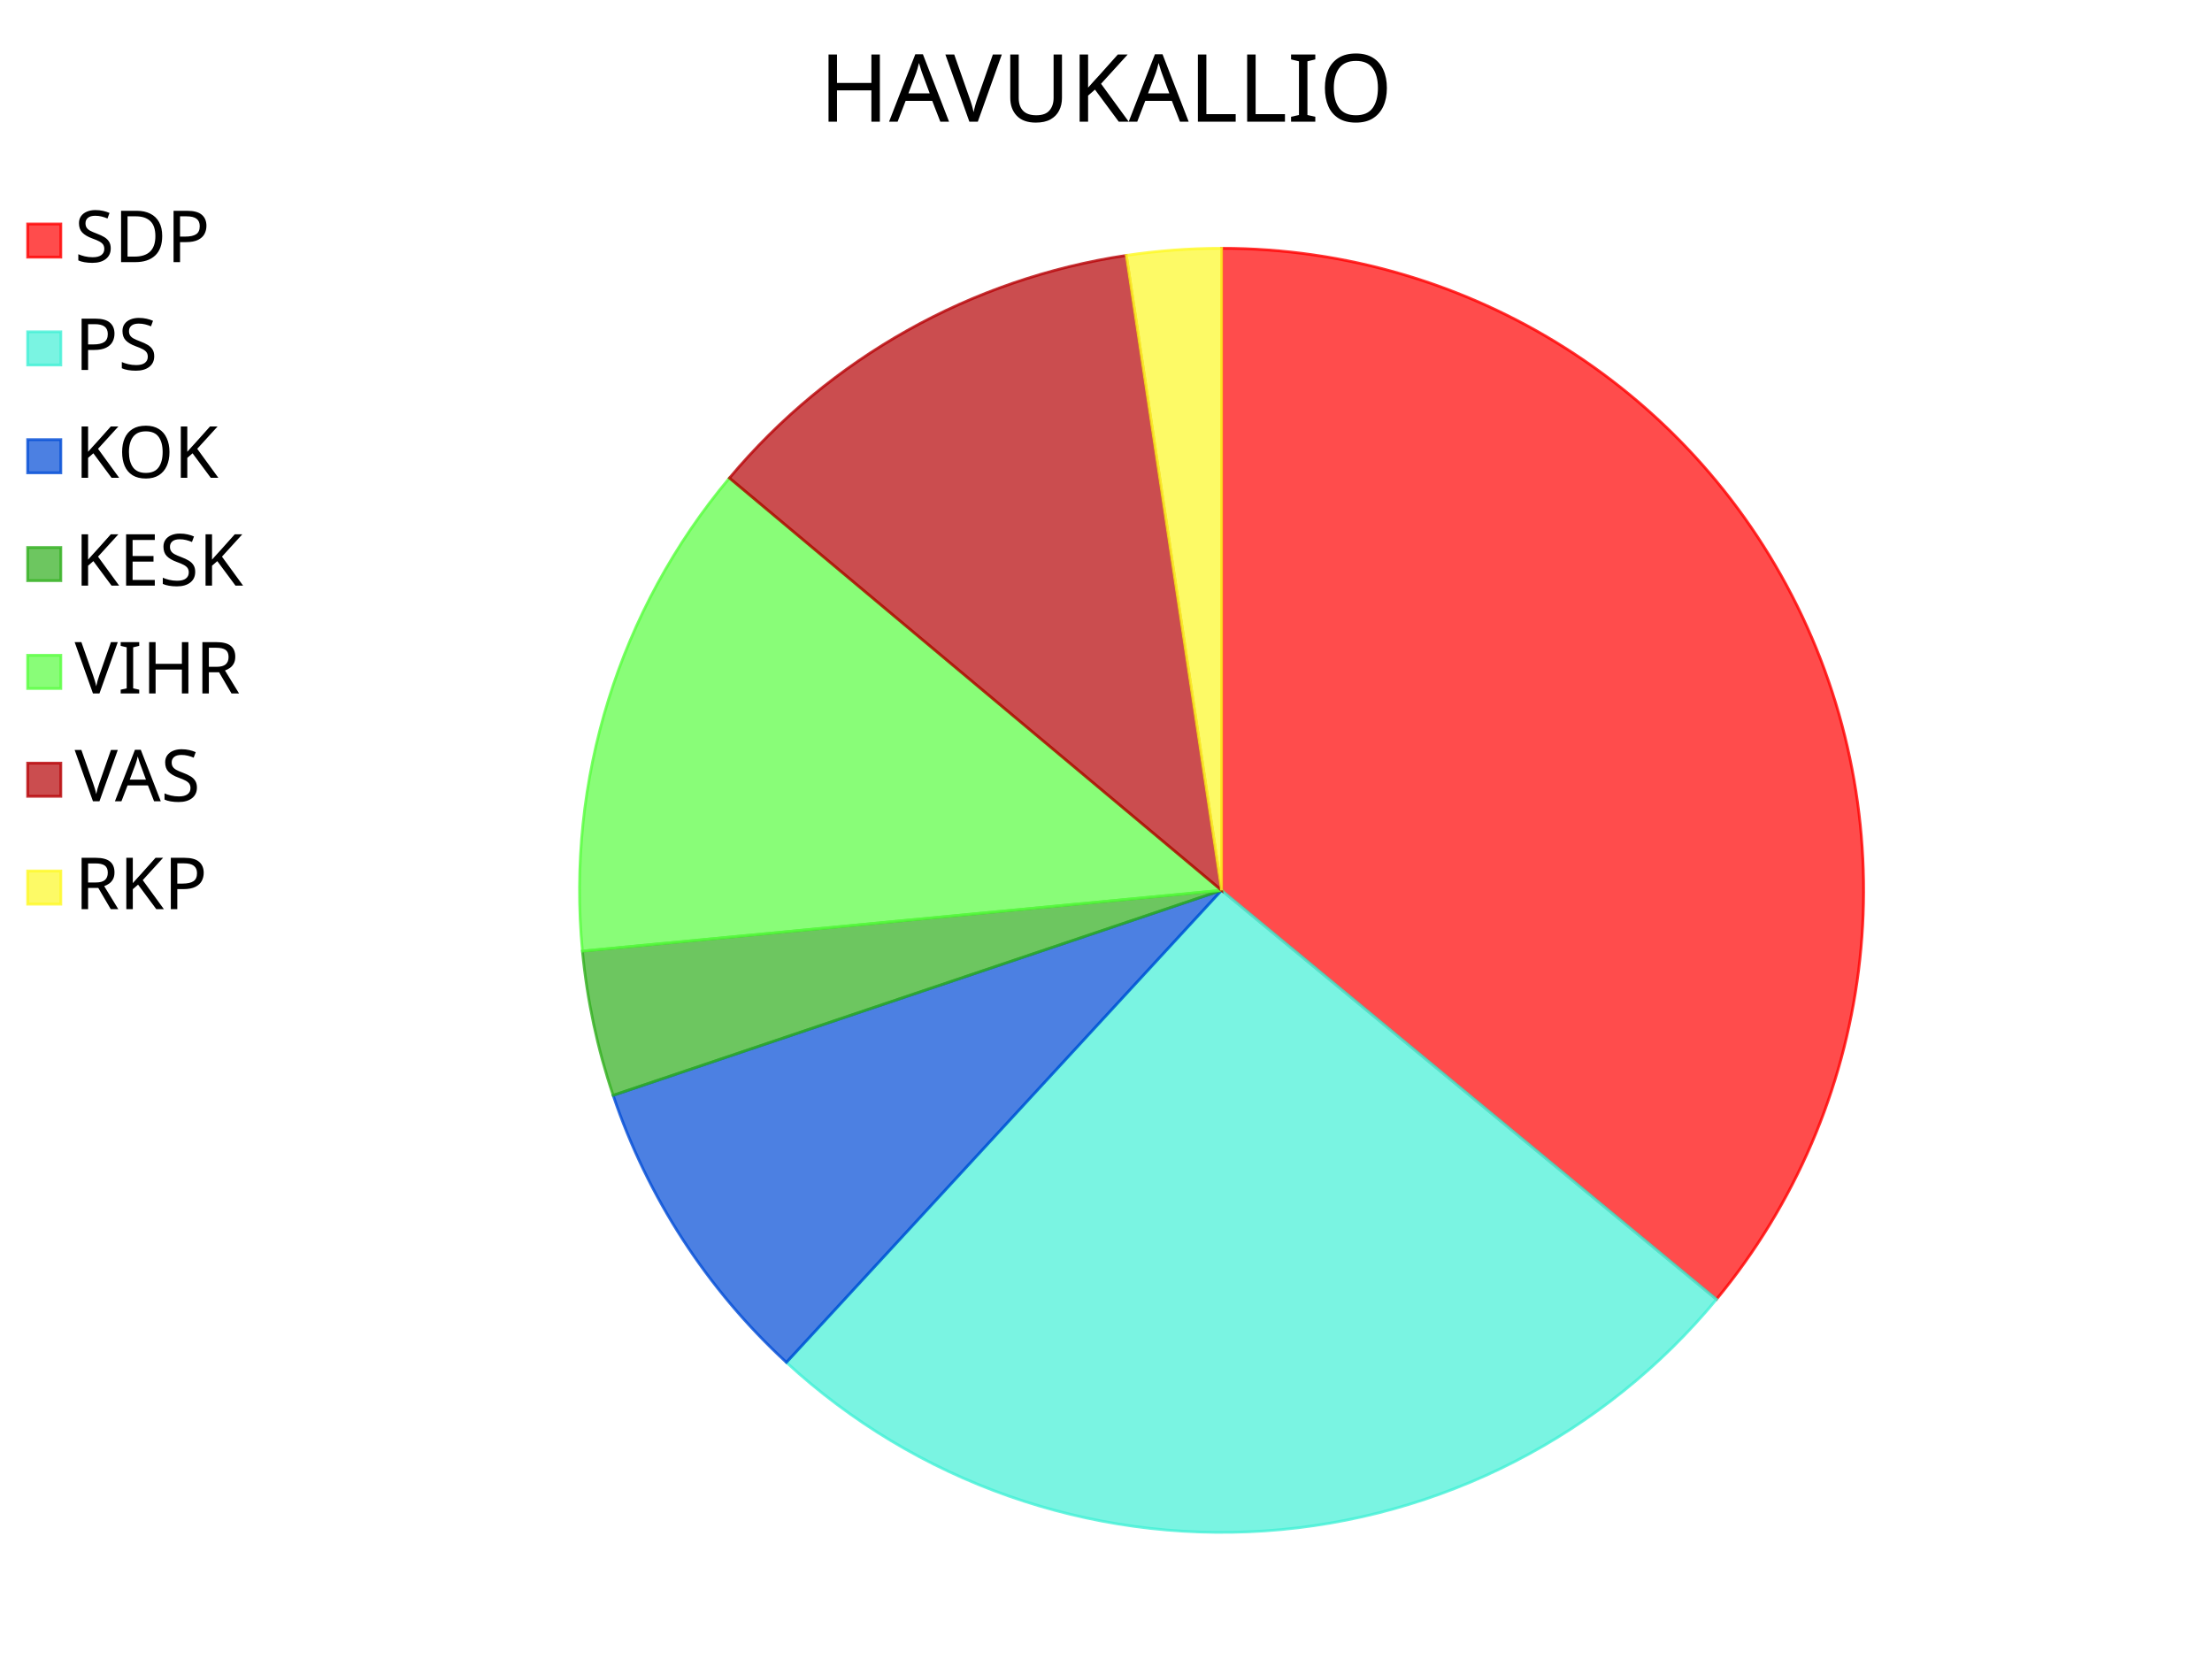
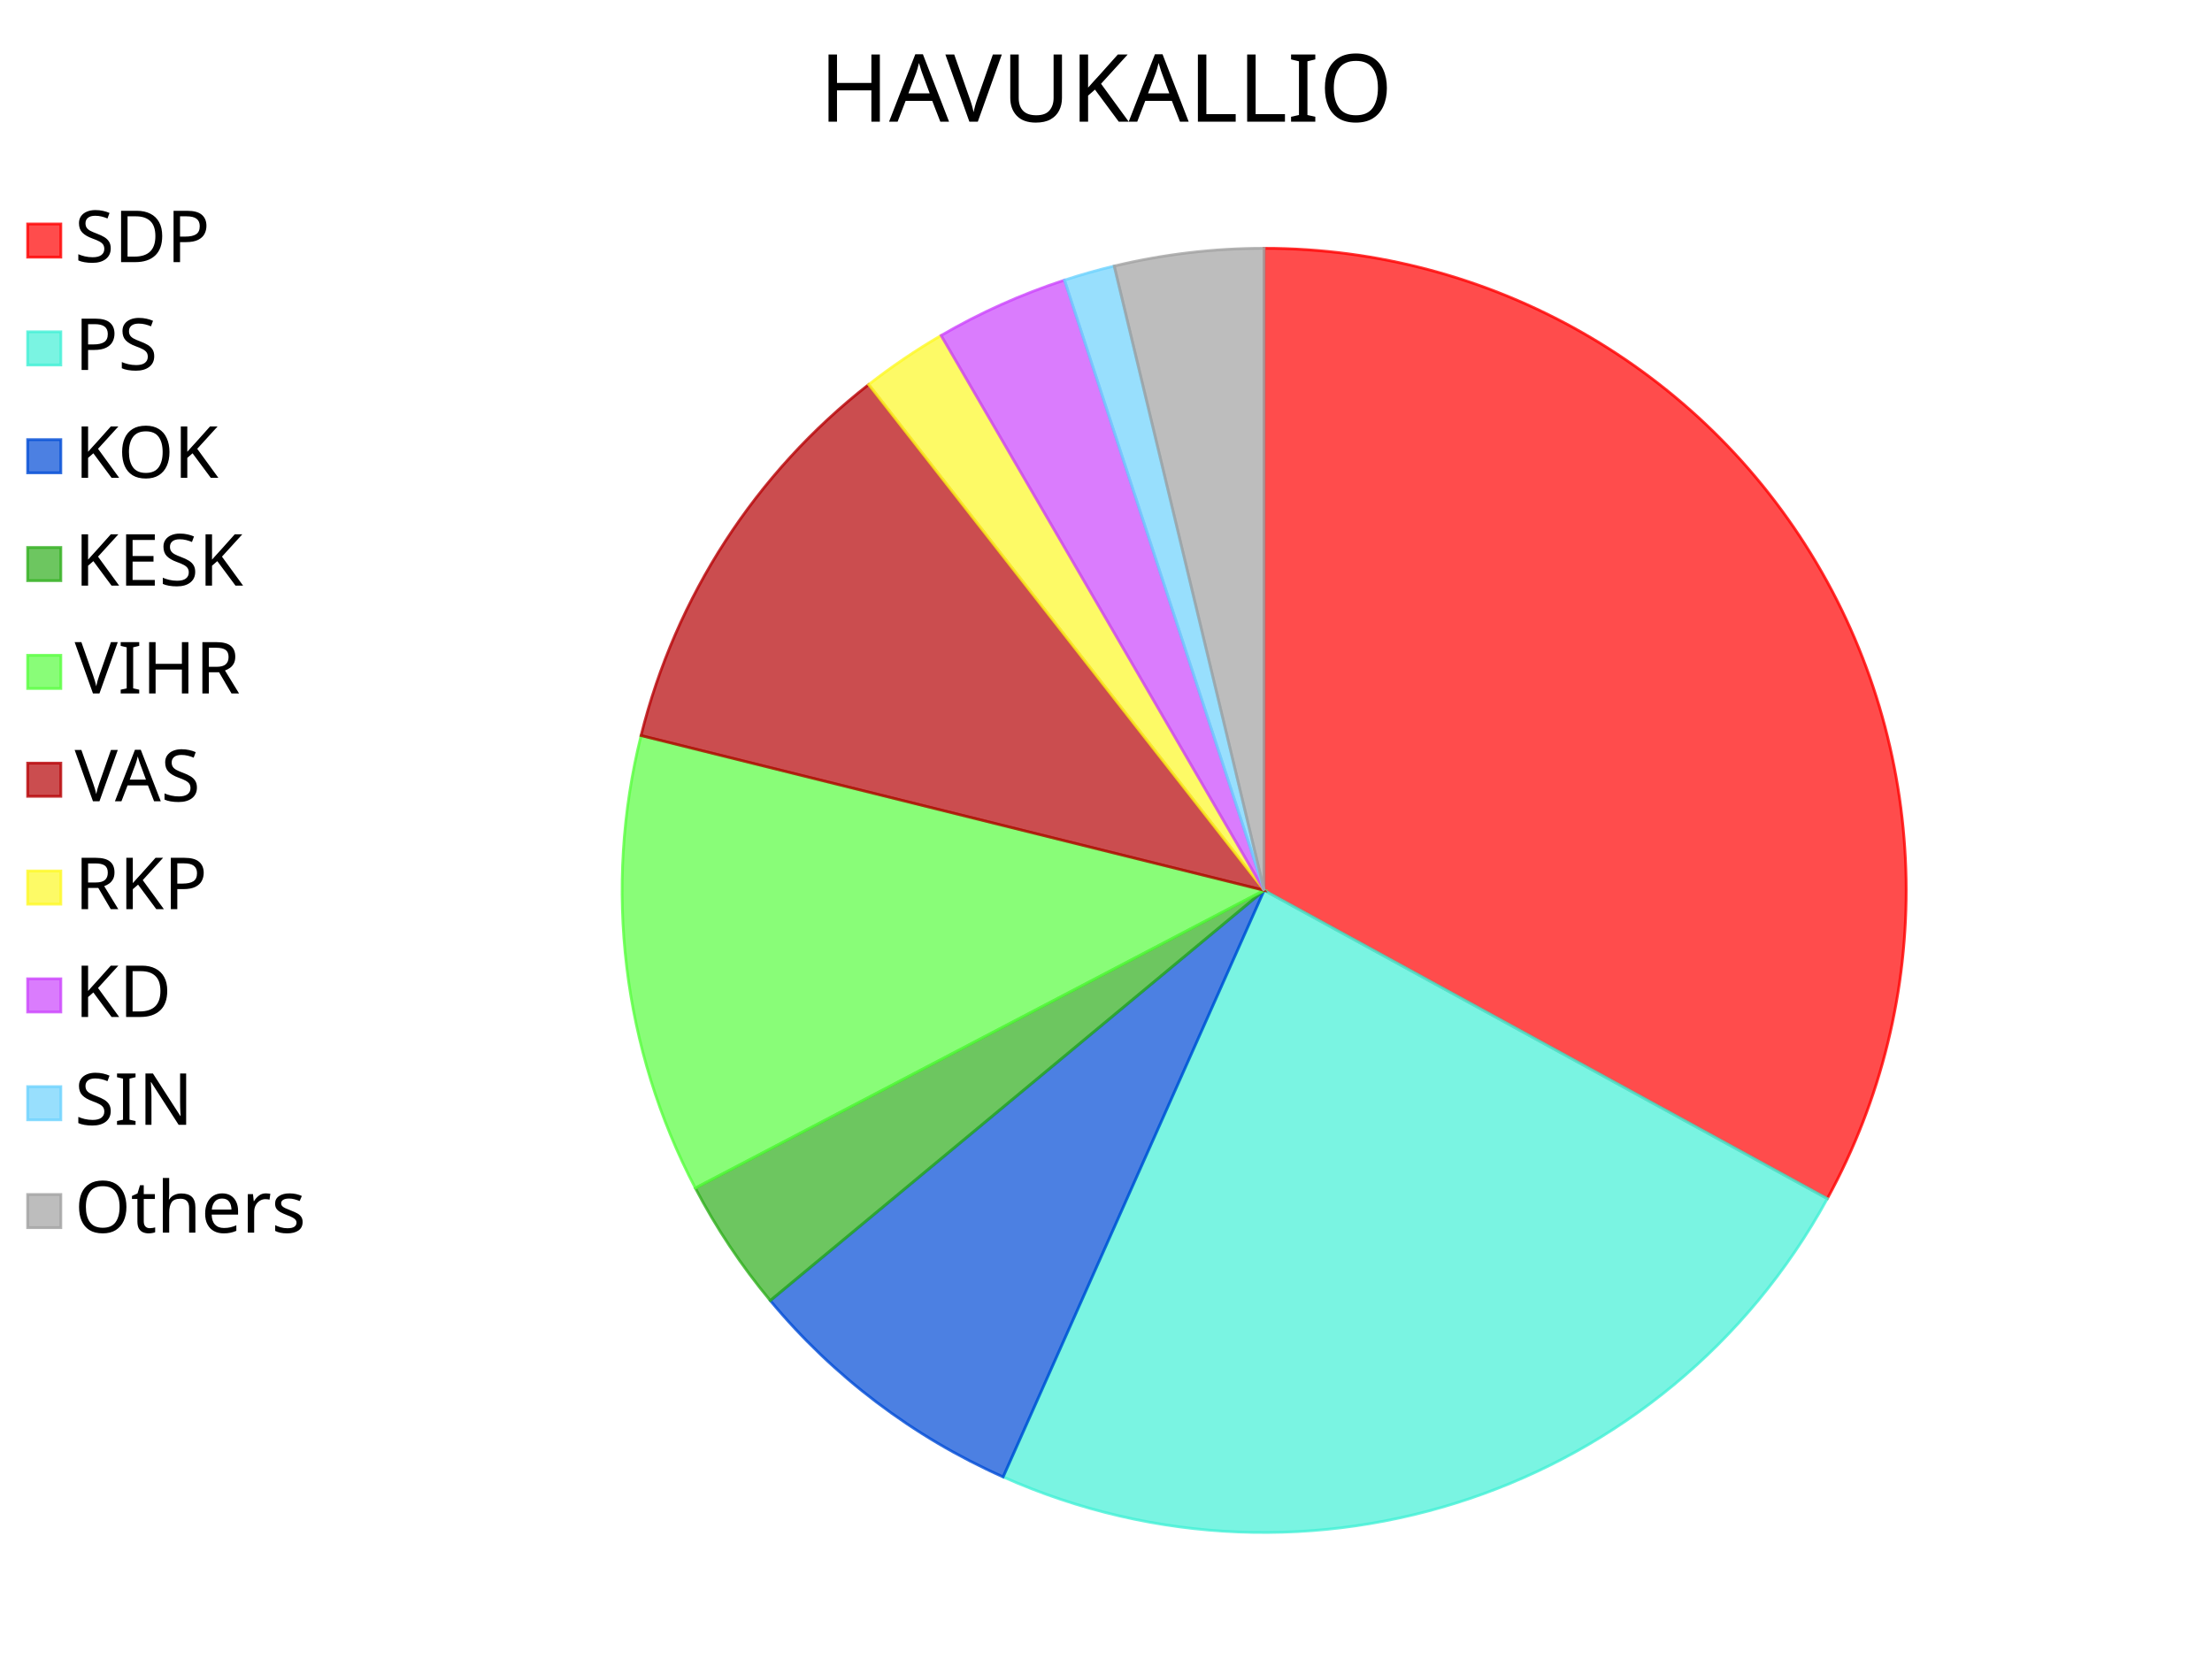
- <svg xmlns="http://www.w3.org/2000/svg" class="pygal-chart" id="chart-d2ce0957-49a8-4f9c-a4e3-96e27eec5229" viewBox="0 0 800 600">
+ <svg xmlns="http://www.w3.org/2000/svg" class="pygal-chart" id="chart-cc05b698-b2a5-47b6-8cd8-05b9e829a002" viewBox="0 0 800 600">
  <defs>
-     <style type="text/css">#chart-d2ce0957-49a8-4f9c-a4e3-96e27eec5229{-webkit-user-select:none;-webkit-font-smoothing:antialiased;font-family:Poppins}#chart-d2ce0957-49a8-4f9c-a4e3-96e27eec5229 .title{font-family:Poppins;font-size:34px}#chart-d2ce0957-49a8-4f9c-a4e3-96e27eec5229 .legends .legend text{font-family:Poppins;font-size:26px}#chart-d2ce0957-49a8-4f9c-a4e3-96e27eec5229 .axis text{font-family:Poppins;font-size:10px}#chart-d2ce0957-49a8-4f9c-a4e3-96e27eec5229 .axis text.major{font-family:Poppins;font-size:10px}#chart-d2ce0957-49a8-4f9c-a4e3-96e27eec5229 .text-overlay text.value{font-family:Poppins;font-size:16px}#chart-d2ce0957-49a8-4f9c-a4e3-96e27eec5229 .text-overlay text.label{font-family:Poppins;font-size:10px}#chart-d2ce0957-49a8-4f9c-a4e3-96e27eec5229 .tooltip{font-family:Poppins;font-size:26px}#chart-d2ce0957-49a8-4f9c-a4e3-96e27eec5229 text.no_data{font-family:Poppins;font-size:64px}
- #chart-d2ce0957-49a8-4f9c-a4e3-96e27eec5229{background-color:#ffffff}#chart-d2ce0957-49a8-4f9c-a4e3-96e27eec5229 path,#chart-d2ce0957-49a8-4f9c-a4e3-96e27eec5229 line,#chart-d2ce0957-49a8-4f9c-a4e3-96e27eec5229 rect,#chart-d2ce0957-49a8-4f9c-a4e3-96e27eec5229 circle{-webkit-transition:300ms ease-in;-moz-transition:300ms ease-in;transition:300ms ease-in}#chart-d2ce0957-49a8-4f9c-a4e3-96e27eec5229 .graph &gt; .background{fill:#ffffff}#chart-d2ce0957-49a8-4f9c-a4e3-96e27eec5229 .plot &gt; .background{fill:#ffffff}#chart-d2ce0957-49a8-4f9c-a4e3-96e27eec5229 .graph{fill:#000000}#chart-d2ce0957-49a8-4f9c-a4e3-96e27eec5229 text.no_data{fill:#000000}#chart-d2ce0957-49a8-4f9c-a4e3-96e27eec5229 .title{fill:#000000}#chart-d2ce0957-49a8-4f9c-a4e3-96e27eec5229 .legends .legend text{fill:#000000}#chart-d2ce0957-49a8-4f9c-a4e3-96e27eec5229 .legends .legend:hover text{fill:#000000}#chart-d2ce0957-49a8-4f9c-a4e3-96e27eec5229 .axis .line{stroke:#000000}#chart-d2ce0957-49a8-4f9c-a4e3-96e27eec5229 .axis .guide.line{stroke:#000000}#chart-d2ce0957-49a8-4f9c-a4e3-96e27eec5229 .axis .major.line{stroke:#000000}#chart-d2ce0957-49a8-4f9c-a4e3-96e27eec5229 .axis text.major{fill:#000000}#chart-d2ce0957-49a8-4f9c-a4e3-96e27eec5229 .axis.y .guides:hover .guide.line,#chart-d2ce0957-49a8-4f9c-a4e3-96e27eec5229 .line-graph .axis.x .guides:hover .guide.line,#chart-d2ce0957-49a8-4f9c-a4e3-96e27eec5229 .stackedline-graph .axis.x .guides:hover .guide.line,#chart-d2ce0957-49a8-4f9c-a4e3-96e27eec5229 .xy-graph .axis.x .guides:hover .guide.line{stroke:#000000}#chart-d2ce0957-49a8-4f9c-a4e3-96e27eec5229 .axis .guides:hover text{fill:#000000}#chart-d2ce0957-49a8-4f9c-a4e3-96e27eec5229 .reactive{fill-opacity:.7;stroke-opacity:.8}#chart-d2ce0957-49a8-4f9c-a4e3-96e27eec5229 .ci{stroke:#000000}#chart-d2ce0957-49a8-4f9c-a4e3-96e27eec5229 .reactive.active,#chart-d2ce0957-49a8-4f9c-a4e3-96e27eec5229 .active .reactive{fill-opacity:.9;stroke-opacity:.9;stroke-width:4}#chart-d2ce0957-49a8-4f9c-a4e3-96e27eec5229 .ci .reactive.active{stroke-width:1.5}#chart-d2ce0957-49a8-4f9c-a4e3-96e27eec5229 .series text{fill:#000000}#chart-d2ce0957-49a8-4f9c-a4e3-96e27eec5229 .tooltip rect{fill:#ffffff;stroke:#000000;-webkit-transition:opacity 300ms ease-in;-moz-transition:opacity 300ms ease-in;transition:opacity 300ms ease-in}#chart-d2ce0957-49a8-4f9c-a4e3-96e27eec5229 .tooltip .label{fill:#000000}#chart-d2ce0957-49a8-4f9c-a4e3-96e27eec5229 .tooltip .label{fill:#000000}#chart-d2ce0957-49a8-4f9c-a4e3-96e27eec5229 .tooltip .legend{font-size:.8em;fill:#000000}#chart-d2ce0957-49a8-4f9c-a4e3-96e27eec5229 .tooltip .x_label{font-size:.6em;fill:#000000}#chart-d2ce0957-49a8-4f9c-a4e3-96e27eec5229 .tooltip .xlink{font-size:.5em;text-decoration:underline}#chart-d2ce0957-49a8-4f9c-a4e3-96e27eec5229 .tooltip .value{font-size:1.5em}#chart-d2ce0957-49a8-4f9c-a4e3-96e27eec5229 .bound{font-size:.5em}#chart-d2ce0957-49a8-4f9c-a4e3-96e27eec5229 .max-value{font-size:.75em;fill:#000000}#chart-d2ce0957-49a8-4f9c-a4e3-96e27eec5229 .map-element{fill:#ffffff;stroke:#000000 !important}#chart-d2ce0957-49a8-4f9c-a4e3-96e27eec5229 .map-element .reactive{fill-opacity:inherit;stroke-opacity:inherit}#chart-d2ce0957-49a8-4f9c-a4e3-96e27eec5229 .color-0,#chart-d2ce0957-49a8-4f9c-a4e3-96e27eec5229 .color-0 a:visited{stroke:#ff0000;fill:#ff0000}#chart-d2ce0957-49a8-4f9c-a4e3-96e27eec5229 .color-1,#chart-d2ce0957-49a8-4f9c-a4e3-96e27eec5229 .color-1 a:visited{stroke:#42f0d6;fill:#42f0d6}#chart-d2ce0957-49a8-4f9c-a4e3-96e27eec5229 .color-2,#chart-d2ce0957-49a8-4f9c-a4e3-96e27eec5229 .color-2 a:visited{stroke:#004bd6;fill:#004bd6}#chart-d2ce0957-49a8-4f9c-a4e3-96e27eec5229 .color-3,#chart-d2ce0957-49a8-4f9c-a4e3-96e27eec5229 .color-3 a:visited{stroke:#30af1d;fill:#30af1d}#chart-d2ce0957-49a8-4f9c-a4e3-96e27eec5229 .color-4,#chart-d2ce0957-49a8-4f9c-a4e3-96e27eec5229 .color-4 a:visited{stroke:#58fd3f;fill:#58fd3f}#chart-d2ce0957-49a8-4f9c-a4e3-96e27eec5229 .color-5,#chart-d2ce0957-49a8-4f9c-a4e3-96e27eec5229 .color-5 a:visited{stroke:#b60205;fill:#b60205}#chart-d2ce0957-49a8-4f9c-a4e3-96e27eec5229 .color-6,#chart-d2ce0957-49a8-4f9c-a4e3-96e27eec5229 .color-6 a:visited{stroke:#fdf926;fill:#fdf926}#chart-d2ce0957-49a8-4f9c-a4e3-96e27eec5229 .text-overlay .color-0 text{fill:black}#chart-d2ce0957-49a8-4f9c-a4e3-96e27eec5229 .text-overlay .color-1 text{fill:black}#chart-d2ce0957-49a8-4f9c-a4e3-96e27eec5229 .text-overlay .color-2 text{fill:black}#chart-d2ce0957-49a8-4f9c-a4e3-96e27eec5229 .text-overlay .color-3 text{fill:black}#chart-d2ce0957-49a8-4f9c-a4e3-96e27eec5229 .text-overlay .color-4 text{fill:black}#chart-d2ce0957-49a8-4f9c-a4e3-96e27eec5229 .text-overlay .color-5 text{fill:black}#chart-d2ce0957-49a8-4f9c-a4e3-96e27eec5229 .text-overlay .color-6 text{fill:black}
- #chart-d2ce0957-49a8-4f9c-a4e3-96e27eec5229 text.no_data{text-anchor:middle}#chart-d2ce0957-49a8-4f9c-a4e3-96e27eec5229 .guide.line{fill:none}#chart-d2ce0957-49a8-4f9c-a4e3-96e27eec5229 .centered{text-anchor:middle}#chart-d2ce0957-49a8-4f9c-a4e3-96e27eec5229 .title{text-anchor:middle}#chart-d2ce0957-49a8-4f9c-a4e3-96e27eec5229 .legends .legend text{fill-opacity:1}#chart-d2ce0957-49a8-4f9c-a4e3-96e27eec5229 .axis.x text{text-anchor:middle}#chart-d2ce0957-49a8-4f9c-a4e3-96e27eec5229 .axis.x:not(.web) text[transform]{text-anchor:start}#chart-d2ce0957-49a8-4f9c-a4e3-96e27eec5229 .axis.x:not(.web) text[transform].backwards{text-anchor:end}#chart-d2ce0957-49a8-4f9c-a4e3-96e27eec5229 .axis.y text{text-anchor:end}#chart-d2ce0957-49a8-4f9c-a4e3-96e27eec5229 .axis.y text[transform].backwards{text-anchor:start}#chart-d2ce0957-49a8-4f9c-a4e3-96e27eec5229 .axis.y2 text{text-anchor:start}#chart-d2ce0957-49a8-4f9c-a4e3-96e27eec5229 .axis.y2 text[transform].backwards{text-anchor:end}#chart-d2ce0957-49a8-4f9c-a4e3-96e27eec5229 .axis .guide.line{stroke-dasharray:4,4}#chart-d2ce0957-49a8-4f9c-a4e3-96e27eec5229 .axis .major.guide.line{stroke-dasharray:6,6}#chart-d2ce0957-49a8-4f9c-a4e3-96e27eec5229 .horizontal .axis.y .guide.line,#chart-d2ce0957-49a8-4f9c-a4e3-96e27eec5229 .horizontal .axis.y2 .guide.line,#chart-d2ce0957-49a8-4f9c-a4e3-96e27eec5229 .vertical .axis.x .guide.line{opacity:0}#chart-d2ce0957-49a8-4f9c-a4e3-96e27eec5229 .horizontal .axis.always_show .guide.line,#chart-d2ce0957-49a8-4f9c-a4e3-96e27eec5229 .vertical .axis.always_show .guide.line{opacity:1 !important}#chart-d2ce0957-49a8-4f9c-a4e3-96e27eec5229 .axis.y .guides:hover .guide.line,#chart-d2ce0957-49a8-4f9c-a4e3-96e27eec5229 .axis.y2 .guides:hover .guide.line,#chart-d2ce0957-49a8-4f9c-a4e3-96e27eec5229 .axis.x .guides:hover .guide.line{opacity:1}#chart-d2ce0957-49a8-4f9c-a4e3-96e27eec5229 .axis .guides:hover text{opacity:1}#chart-d2ce0957-49a8-4f9c-a4e3-96e27eec5229 .nofill{fill:none}#chart-d2ce0957-49a8-4f9c-a4e3-96e27eec5229 .subtle-fill{fill-opacity:.2}#chart-d2ce0957-49a8-4f9c-a4e3-96e27eec5229 .dot{stroke-width:1px;fill-opacity:1}#chart-d2ce0957-49a8-4f9c-a4e3-96e27eec5229 .dot.active{stroke-width:5px}#chart-d2ce0957-49a8-4f9c-a4e3-96e27eec5229 .dot.negative{fill:transparent}#chart-d2ce0957-49a8-4f9c-a4e3-96e27eec5229 text,#chart-d2ce0957-49a8-4f9c-a4e3-96e27eec5229 tspan{stroke:none !important}#chart-d2ce0957-49a8-4f9c-a4e3-96e27eec5229 .series text.active{opacity:1}#chart-d2ce0957-49a8-4f9c-a4e3-96e27eec5229 .tooltip rect{fill-opacity:.95;stroke-width:.5}#chart-d2ce0957-49a8-4f9c-a4e3-96e27eec5229 .tooltip text{fill-opacity:1}#chart-d2ce0957-49a8-4f9c-a4e3-96e27eec5229 .showable{visibility:hidden}#chart-d2ce0957-49a8-4f9c-a4e3-96e27eec5229 .showable.shown{visibility:visible}#chart-d2ce0957-49a8-4f9c-a4e3-96e27eec5229 .gauge-background{fill:rgba(229,229,229,1);stroke:none}#chart-d2ce0957-49a8-4f9c-a4e3-96e27eec5229 .bg-lines{stroke:#ffffff;stroke-width:2px}</style>
+     <style type="text/css">#chart-cc05b698-b2a5-47b6-8cd8-05b9e829a002{-webkit-user-select:none;-webkit-font-smoothing:antialiased;font-family:Poppins}#chart-cc05b698-b2a5-47b6-8cd8-05b9e829a002 .title{font-family:Poppins;font-size:34px}#chart-cc05b698-b2a5-47b6-8cd8-05b9e829a002 .legends .legend text{font-family:Poppins;font-size:26px}#chart-cc05b698-b2a5-47b6-8cd8-05b9e829a002 .axis text{font-family:Poppins;font-size:10px}#chart-cc05b698-b2a5-47b6-8cd8-05b9e829a002 .axis text.major{font-family:Poppins;font-size:10px}#chart-cc05b698-b2a5-47b6-8cd8-05b9e829a002 .text-overlay text.value{font-family:Poppins;font-size:16px}#chart-cc05b698-b2a5-47b6-8cd8-05b9e829a002 .text-overlay text.label{font-family:Poppins;font-size:10px}#chart-cc05b698-b2a5-47b6-8cd8-05b9e829a002 .tooltip{font-family:Poppins;font-size:26px}#chart-cc05b698-b2a5-47b6-8cd8-05b9e829a002 text.no_data{font-family:Poppins;font-size:64px}
+ #chart-cc05b698-b2a5-47b6-8cd8-05b9e829a002{background-color:#ffffff}#chart-cc05b698-b2a5-47b6-8cd8-05b9e829a002 path,#chart-cc05b698-b2a5-47b6-8cd8-05b9e829a002 line,#chart-cc05b698-b2a5-47b6-8cd8-05b9e829a002 rect,#chart-cc05b698-b2a5-47b6-8cd8-05b9e829a002 circle{-webkit-transition:300ms ease-out;-moz-transition:300ms ease-out;transition:300ms ease-out}#chart-cc05b698-b2a5-47b6-8cd8-05b9e829a002 .graph &gt; .background{fill:#ffffff}#chart-cc05b698-b2a5-47b6-8cd8-05b9e829a002 .plot &gt; .background{fill:#ffffff}#chart-cc05b698-b2a5-47b6-8cd8-05b9e829a002 .graph{fill:#000000}#chart-cc05b698-b2a5-47b6-8cd8-05b9e829a002 text.no_data{fill:#000000}#chart-cc05b698-b2a5-47b6-8cd8-05b9e829a002 .title{fill:#000000}#chart-cc05b698-b2a5-47b6-8cd8-05b9e829a002 .legends .legend text{fill:#000000}#chart-cc05b698-b2a5-47b6-8cd8-05b9e829a002 .legends .legend:hover text{fill:#000000}#chart-cc05b698-b2a5-47b6-8cd8-05b9e829a002 .axis .line{stroke:#000000}#chart-cc05b698-b2a5-47b6-8cd8-05b9e829a002 .axis .guide.line{stroke:#000000}#chart-cc05b698-b2a5-47b6-8cd8-05b9e829a002 .axis .major.line{stroke:#000000}#chart-cc05b698-b2a5-47b6-8cd8-05b9e829a002 .axis text.major{fill:#000000}#chart-cc05b698-b2a5-47b6-8cd8-05b9e829a002 .axis.y .guides:hover .guide.line,#chart-cc05b698-b2a5-47b6-8cd8-05b9e829a002 .line-graph .axis.x .guides:hover .guide.line,#chart-cc05b698-b2a5-47b6-8cd8-05b9e829a002 .stackedline-graph .axis.x .guides:hover .guide.line,#chart-cc05b698-b2a5-47b6-8cd8-05b9e829a002 .xy-graph .axis.x .guides:hover .guide.line{stroke:#000000}#chart-cc05b698-b2a5-47b6-8cd8-05b9e829a002 .axis .guides:hover text{fill:#000000}#chart-cc05b698-b2a5-47b6-8cd8-05b9e829a002 .reactive{fill-opacity:.7;stroke-opacity:.8}#chart-cc05b698-b2a5-47b6-8cd8-05b9e829a002 .ci{stroke:#000000}#chart-cc05b698-b2a5-47b6-8cd8-05b9e829a002 .reactive.active,#chart-cc05b698-b2a5-47b6-8cd8-05b9e829a002 .active .reactive{fill-opacity:.9;stroke-opacity:.9;stroke-width:4}#chart-cc05b698-b2a5-47b6-8cd8-05b9e829a002 .ci .reactive.active{stroke-width:1.5}#chart-cc05b698-b2a5-47b6-8cd8-05b9e829a002 .series text{fill:#000000}#chart-cc05b698-b2a5-47b6-8cd8-05b9e829a002 .tooltip rect{fill:#ffffff;stroke:#000000;-webkit-transition:opacity 300ms ease-out;-moz-transition:opacity 300ms ease-out;transition:opacity 300ms ease-out}#chart-cc05b698-b2a5-47b6-8cd8-05b9e829a002 .tooltip .label{fill:#000000}#chart-cc05b698-b2a5-47b6-8cd8-05b9e829a002 .tooltip .label{fill:#000000}#chart-cc05b698-b2a5-47b6-8cd8-05b9e829a002 .tooltip .legend{font-size:.8em;fill:#000000}#chart-cc05b698-b2a5-47b6-8cd8-05b9e829a002 .tooltip .x_label{font-size:.6em;fill:#000000}#chart-cc05b698-b2a5-47b6-8cd8-05b9e829a002 .tooltip .xlink{font-size:.5em;text-decoration:underline}#chart-cc05b698-b2a5-47b6-8cd8-05b9e829a002 .tooltip .value{font-size:1.5em}#chart-cc05b698-b2a5-47b6-8cd8-05b9e829a002 .bound{font-size:.5em}#chart-cc05b698-b2a5-47b6-8cd8-05b9e829a002 .max-value{font-size:.75em;fill:#000000}#chart-cc05b698-b2a5-47b6-8cd8-05b9e829a002 .map-element{fill:#ffffff;stroke:#000000 !important}#chart-cc05b698-b2a5-47b6-8cd8-05b9e829a002 .map-element .reactive{fill-opacity:inherit;stroke-opacity:inherit}#chart-cc05b698-b2a5-47b6-8cd8-05b9e829a002 .color-0,#chart-cc05b698-b2a5-47b6-8cd8-05b9e829a002 .color-0 a:visited{stroke:#ff0000;fill:#ff0000}#chart-cc05b698-b2a5-47b6-8cd8-05b9e829a002 .color-1,#chart-cc05b698-b2a5-47b6-8cd8-05b9e829a002 .color-1 a:visited{stroke:#42f0d6;fill:#42f0d6}#chart-cc05b698-b2a5-47b6-8cd8-05b9e829a002 .color-2,#chart-cc05b698-b2a5-47b6-8cd8-05b9e829a002 .color-2 a:visited{stroke:#004bd6;fill:#004bd6}#chart-cc05b698-b2a5-47b6-8cd8-05b9e829a002 .color-3,#chart-cc05b698-b2a5-47b6-8cd8-05b9e829a002 .color-3 a:visited{stroke:#30af1d;fill:#30af1d}#chart-cc05b698-b2a5-47b6-8cd8-05b9e829a002 .color-4,#chart-cc05b698-b2a5-47b6-8cd8-05b9e829a002 .color-4 a:visited{stroke:#58fd3f;fill:#58fd3f}#chart-cc05b698-b2a5-47b6-8cd8-05b9e829a002 .color-5,#chart-cc05b698-b2a5-47b6-8cd8-05b9e829a002 .color-5 a:visited{stroke:#b60205;fill:#b60205}#chart-cc05b698-b2a5-47b6-8cd8-05b9e829a002 .color-6,#chart-cc05b698-b2a5-47b6-8cd8-05b9e829a002 .color-6 a:visited{stroke:#fdf926;fill:#fdf926}#chart-cc05b698-b2a5-47b6-8cd8-05b9e829a002 .color-7,#chart-cc05b698-b2a5-47b6-8cd8-05b9e829a002 .color-7 a:visited{stroke:#cb45fc;fill:#cb45fc}#chart-cc05b698-b2a5-47b6-8cd8-05b9e829a002 .color-8,#chart-cc05b698-b2a5-47b6-8cd8-05b9e829a002 .color-8 a:visited{stroke:#6dd2fd;fill:#6dd2fd}#chart-cc05b698-b2a5-47b6-8cd8-05b9e829a002 .color-9,#chart-cc05b698-b2a5-47b6-8cd8-05b9e829a002 .color-9 a:visited{stroke:#a1a1a1;fill:#a1a1a1}#chart-cc05b698-b2a5-47b6-8cd8-05b9e829a002 .text-overlay .color-0 text{fill:black}#chart-cc05b698-b2a5-47b6-8cd8-05b9e829a002 .text-overlay .color-1 text{fill:black}#chart-cc05b698-b2a5-47b6-8cd8-05b9e829a002 .text-overlay .color-2 text{fill:black}#chart-cc05b698-b2a5-47b6-8cd8-05b9e829a002 .text-overlay .color-3 text{fill:black}#chart-cc05b698-b2a5-47b6-8cd8-05b9e829a002 .text-overlay .color-4 text{fill:black}#chart-cc05b698-b2a5-47b6-8cd8-05b9e829a002 .text-overlay .color-5 text{fill:black}#chart-cc05b698-b2a5-47b6-8cd8-05b9e829a002 .text-overlay .color-6 text{fill:black}#chart-cc05b698-b2a5-47b6-8cd8-05b9e829a002 .text-overlay .color-7 text{fill:black}#chart-cc05b698-b2a5-47b6-8cd8-05b9e829a002 .text-overlay .color-8 text{fill:black}#chart-cc05b698-b2a5-47b6-8cd8-05b9e829a002 .text-overlay .color-9 text{fill:black}
+ #chart-cc05b698-b2a5-47b6-8cd8-05b9e829a002 text.no_data{text-anchor:middle}#chart-cc05b698-b2a5-47b6-8cd8-05b9e829a002 .guide.line{fill:none}#chart-cc05b698-b2a5-47b6-8cd8-05b9e829a002 .centered{text-anchor:middle}#chart-cc05b698-b2a5-47b6-8cd8-05b9e829a002 .title{text-anchor:middle}#chart-cc05b698-b2a5-47b6-8cd8-05b9e829a002 .legends .legend text{fill-opacity:1}#chart-cc05b698-b2a5-47b6-8cd8-05b9e829a002 .axis.x text{text-anchor:middle}#chart-cc05b698-b2a5-47b6-8cd8-05b9e829a002 .axis.x:not(.web) text[transform]{text-anchor:start}#chart-cc05b698-b2a5-47b6-8cd8-05b9e829a002 .axis.x:not(.web) text[transform].backwards{text-anchor:end}#chart-cc05b698-b2a5-47b6-8cd8-05b9e829a002 .axis.y text{text-anchor:end}#chart-cc05b698-b2a5-47b6-8cd8-05b9e829a002 .axis.y text[transform].backwards{text-anchor:start}#chart-cc05b698-b2a5-47b6-8cd8-05b9e829a002 .axis.y2 text{text-anchor:start}#chart-cc05b698-b2a5-47b6-8cd8-05b9e829a002 .axis.y2 text[transform].backwards{text-anchor:end}#chart-cc05b698-b2a5-47b6-8cd8-05b9e829a002 .axis .guide.line{stroke-dasharray:4,4}#chart-cc05b698-b2a5-47b6-8cd8-05b9e829a002 .axis .major.guide.line{stroke-dasharray:6,6}#chart-cc05b698-b2a5-47b6-8cd8-05b9e829a002 .horizontal .axis.y .guide.line,#chart-cc05b698-b2a5-47b6-8cd8-05b9e829a002 .horizontal .axis.y2 .guide.line,#chart-cc05b698-b2a5-47b6-8cd8-05b9e829a002 .vertical .axis.x .guide.line{opacity:0}#chart-cc05b698-b2a5-47b6-8cd8-05b9e829a002 .horizontal .axis.always_show .guide.line,#chart-cc05b698-b2a5-47b6-8cd8-05b9e829a002 .vertical .axis.always_show .guide.line{opacity:1 !important}#chart-cc05b698-b2a5-47b6-8cd8-05b9e829a002 .axis.y .guides:hover .guide.line,#chart-cc05b698-b2a5-47b6-8cd8-05b9e829a002 .axis.y2 .guides:hover .guide.line,#chart-cc05b698-b2a5-47b6-8cd8-05b9e829a002 .axis.x .guides:hover .guide.line{opacity:1}#chart-cc05b698-b2a5-47b6-8cd8-05b9e829a002 .axis .guides:hover text{opacity:1}#chart-cc05b698-b2a5-47b6-8cd8-05b9e829a002 .nofill{fill:none}#chart-cc05b698-b2a5-47b6-8cd8-05b9e829a002 .subtle-fill{fill-opacity:.2}#chart-cc05b698-b2a5-47b6-8cd8-05b9e829a002 .dot{stroke-width:1px;fill-opacity:1}#chart-cc05b698-b2a5-47b6-8cd8-05b9e829a002 .dot.active{stroke-width:5px}#chart-cc05b698-b2a5-47b6-8cd8-05b9e829a002 .dot.negative{fill:transparent}#chart-cc05b698-b2a5-47b6-8cd8-05b9e829a002 text,#chart-cc05b698-b2a5-47b6-8cd8-05b9e829a002 tspan{stroke:none !important}#chart-cc05b698-b2a5-47b6-8cd8-05b9e829a002 .series text.active{opacity:1}#chart-cc05b698-b2a5-47b6-8cd8-05b9e829a002 .tooltip rect{fill-opacity:.95;stroke-width:.5}#chart-cc05b698-b2a5-47b6-8cd8-05b9e829a002 .tooltip text{fill-opacity:1}#chart-cc05b698-b2a5-47b6-8cd8-05b9e829a002 .showable{visibility:hidden}#chart-cc05b698-b2a5-47b6-8cd8-05b9e829a002 .showable.shown{visibility:visible}#chart-cc05b698-b2a5-47b6-8cd8-05b9e829a002 .gauge-background{fill:rgba(229,229,229,1);stroke:none}#chart-cc05b698-b2a5-47b6-8cd8-05b9e829a002 .bg-lines{stroke:#ffffff;stroke-width:2px}</style>
  </defs>
  <g class="graph pie-graph vertical">
    <rect class="background" height="600" width="800" x="0" y="0" />
-     <g class="plot" transform="translate(104, 64)">
-       <rect class="background" height="516" width="675.6" x="0" y="0" />
+     <g class="plot" transform="translate(135, 64)">
+       <rect class="background" height="516" width="644.4" x="0" y="0" />
      <g class="series serie-0 color-0">
        <g class="slices">
          <g class="slice">
-             <path class="slice reactive tooltip-trigger" d="M337.8 25.8 A232.2 232.2 0 0 1 516.793 405.913 L337.8 258 A0 0 0 0 0 337.8 258 z" />
+             <path class="slice reactive tooltip-trigger" d="M322.2 25.8 A232.2 232.2 0 0 1 525.879 369.497 L322.2 258 A0 0 0 0 0 322.2 258 z" />
          </g>
        </g>
      </g>
      <g class="series serie-1 color-1">
        <g class="slices">
          <g class="slice">
-             <path class="slice reactive tooltip-trigger" d="M516.793 405.913 A232.2 232.2 0 0 1 180.414 428.723 L337.8 258 A0 0 0 0 0 337.8 258 z" />
+             <path class="slice reactive tooltip-trigger" d="M525.879 369.497 A232.2 232.2 0 0 1 227.8 470.145 L322.2 258 A0 0 0 0 0 322.2 258 z" />
          </g>
        </g>
      </g>
      <g class="series serie-2 color-2">
        <g class="slices">
          <g class="slice">
-             <path class="slice reactive tooltip-trigger" d="M180.414 428.723 A232.2 232.2 0 0 1 117.755 332.142 L337.8 258 A0 0 0 0 0 337.8 258 z" />
+             <path class="slice reactive tooltip-trigger" d="M227.8 470.145 A232.2 232.2 0 0 1 143.581 406.365 L322.2 258 A0 0 0 0 0 322.2 258 z" />
          </g>
        </g>
      </g>
      <g class="series serie-3 color-3">
        <g class="slices">
          <g class="slice">
-             <path class="slice reactive tooltip-trigger" d="M117.755 332.142 A232.2 232.2 0 0 1 106.642 279.977 L337.8 258 A0 0 0 0 0 337.8 258 z" />
+             <path class="slice reactive tooltip-trigger" d="M143.581 406.365 A232.2 232.2 0 0 1 116.481 365.688 L322.2 258 A0 0 0 0 0 322.2 258 z" />
          </g>
        </g>
      </g>
      <g class="series serie-4 color-4">
        <g class="slices">
          <g class="slice">
-             <path class="slice reactive tooltip-trigger" d="M106.642 279.977 A232.2 232.2 0 0 1 159.812 108.879 L337.8 258 A0 0 0 0 0 337.8 258 z" />
+             <path class="slice reactive tooltip-trigger" d="M116.481 365.688 A232.2 232.2 0 0 1 96.847 202.028 L322.2 258 A0 0 0 0 0 322.2 258 z" />
          </g>
        </g>
      </g>
      <g class="series serie-5 color-5">
        <g class="slices">
          <g class="slice">
-             <path class="slice reactive tooltip-trigger" d="M159.812 108.879 A232.2 232.2 0 0 1 303.34 28.371 L337.8 258 A0 0 0 0 0 337.8 258 z" />
+             <path class="slice reactive tooltip-trigger" d="M96.847 202.028 A232.2 232.2 0 0 1 179.161 75.088 L322.2 258 A0 0 0 0 0 322.2 258 z" />
          </g>
        </g>
      </g>
      <g class="series serie-6 color-6">
        <g class="slices">
          <g class="slice">
-             <path class="slice reactive tooltip-trigger" d="M303.34 28.371 A232.2 232.2 0 0 1 337.8 25.8 L337.8 258 A0 0 0 0 0 337.8 258 z" />
+             <path class="slice reactive tooltip-trigger" d="M179.161 75.088 A232.2 232.2 0 0 1 205.373 57.33 L322.2 258 A0 0 0 0 0 322.2 258 z" />
+           </g>
+         </g>
+       </g>
+       <g class="series serie-7 color-7">
+         <g class="slices">
+           <g class="slice">
+             <path class="slice reactive tooltip-trigger" d="M205.373 57.33 A232.2 232.2 0 0 1 249.967 37.321 L322.2 258 A0 0 0 0 0 322.2 258 z" />
+           </g>
+         </g>
+       </g>
+       <g class="series serie-8 color-8">
+         <g class="slices">
+           <g class="slice">
+             <path class="slice reactive tooltip-trigger" d="M249.967 37.321 A232.2 232.2 0 0 1 267.976 32.22 L322.2 258 A0 0 0 0 0 322.2 258 z" />
+           </g>
+         </g>
+       </g>
+       <g class="series serie-9 color-9">
+         <g class="slices">
+           <g class="slice">
+             <path class="slice reactive tooltip-trigger" d="M267.976 32.22 A232.2 232.2 0 0 1 322.2 25.8 L322.2 258 A0 0 0 0 0 322.2 258 z" />
          </g>
        </g>
      </g>
    </g>
    <g class="titles">
      <text class="title plot_title" x="400.0" y="44">HAVUKALLIO</text>
    </g>
-     <g class="plot overlay" transform="translate(104, 64)">
+     <g class="plot overlay" transform="translate(135, 64)">
      <g class="series serie-0 color-0" />
      <g class="series serie-1 color-1" />
      <g class="series serie-2 color-2" />
      <g class="series serie-3 color-3" />
      <g class="series serie-4 color-4" />
      <g class="series serie-5 color-5" />
      <g class="series serie-6 color-6" />
+       <g class="series serie-7 color-7" />
+       <g class="series serie-8 color-8" />
+       <g class="series serie-9 color-9" />
    </g>
-     <g class="plot text-overlay" transform="translate(104, 64)">
+     <g class="plot text-overlay" transform="translate(135, 64)">
      <g class="series serie-0 color-0" />
      <g class="series serie-1 color-1" />
      <g class="series serie-2 color-2" />
      <g class="series serie-3 color-3" />
      <g class="series serie-4 color-4" />
      <g class="series serie-5 color-5" />
      <g class="series serie-6 color-6" />
+       <g class="series serie-7 color-7" />
+       <g class="series serie-8 color-8" />
+       <g class="series serie-9 color-9" />
    </g>
-     <g class="plot tooltip-overlay" transform="translate(104, 64)">
+     <g class="plot tooltip-overlay" transform="translate(135, 64)">
      <g class="tooltip" style="opacity: 0" transform="translate(0 0)">
        <rect class="tooltip-box" height="0" rx="0" ry="0" width="0" />
        <g class="text" />
      </g>
    </g>
    <g class="legends" transform="translate(10, 74)">
      <g class="legend reactive activate-serie" id="activate-serie-0">
        <rect class="color-0 reactive" height="12" width="12" x="0.0" y="7.0" />
        <text x="17.0" y="20.8">SDP</text>
      </g>
      <g class="legend reactive activate-serie" id="activate-serie-1">
        <rect class="color-1 reactive" height="12" width="12" x="0.0" y="46.0" />
        <text x="17.0" y="59.8">PS</text>
      </g>
      <g class="legend reactive activate-serie" id="activate-serie-2">
        <rect class="color-2 reactive" height="12" width="12" x="0.0" y="85.0" />
        <text x="17.0" y="98.8">KOK</text>
      </g>
      <g class="legend reactive activate-serie" id="activate-serie-3">
        <rect class="color-3 reactive" height="12" width="12" x="0.0" y="124.0" />
        <text x="17.0" y="137.8">KESK</text>
      </g>
      <g class="legend reactive activate-serie" id="activate-serie-4">
        <rect class="color-4 reactive" height="12" width="12" x="0.0" y="163.0" />
        <text x="17.0" y="176.8">VIHR</text>
      </g>
      <g class="legend reactive activate-serie" id="activate-serie-5">
        <rect class="color-5 reactive" height="12" width="12" x="0.0" y="202.0" />
        <text x="17.0" y="215.8">VAS</text>
      </g>
      <g class="legend reactive activate-serie" id="activate-serie-6">
        <rect class="color-6 reactive" height="12" width="12" x="0.0" y="241.0" />
        <text x="17.0" y="254.8">RKP</text>
      </g>
+       <g class="legend reactive activate-serie" id="activate-serie-7">
+         <rect class="color-7 reactive" height="12" width="12" x="0.0" y="280.0" />
+         <text x="17.0" y="293.8">KD</text>
+       </g>
+       <g class="legend reactive activate-serie" id="activate-serie-8">
+         <rect class="color-8 reactive" height="12" width="12" x="0.0" y="319.0" />
+         <text x="17.0" y="332.8">SIN</text>
+       </g>
+       <g class="legend reactive activate-serie" id="activate-serie-9">
+         <rect class="color-9 reactive" height="12" width="12" x="0.0" y="358.0" />
+         <text x="17.0" y="371.8">Others</text>
+       </g>
    </g>
    <g class="legends" transform="translate(790, 74)" />
  </g>
</svg>
